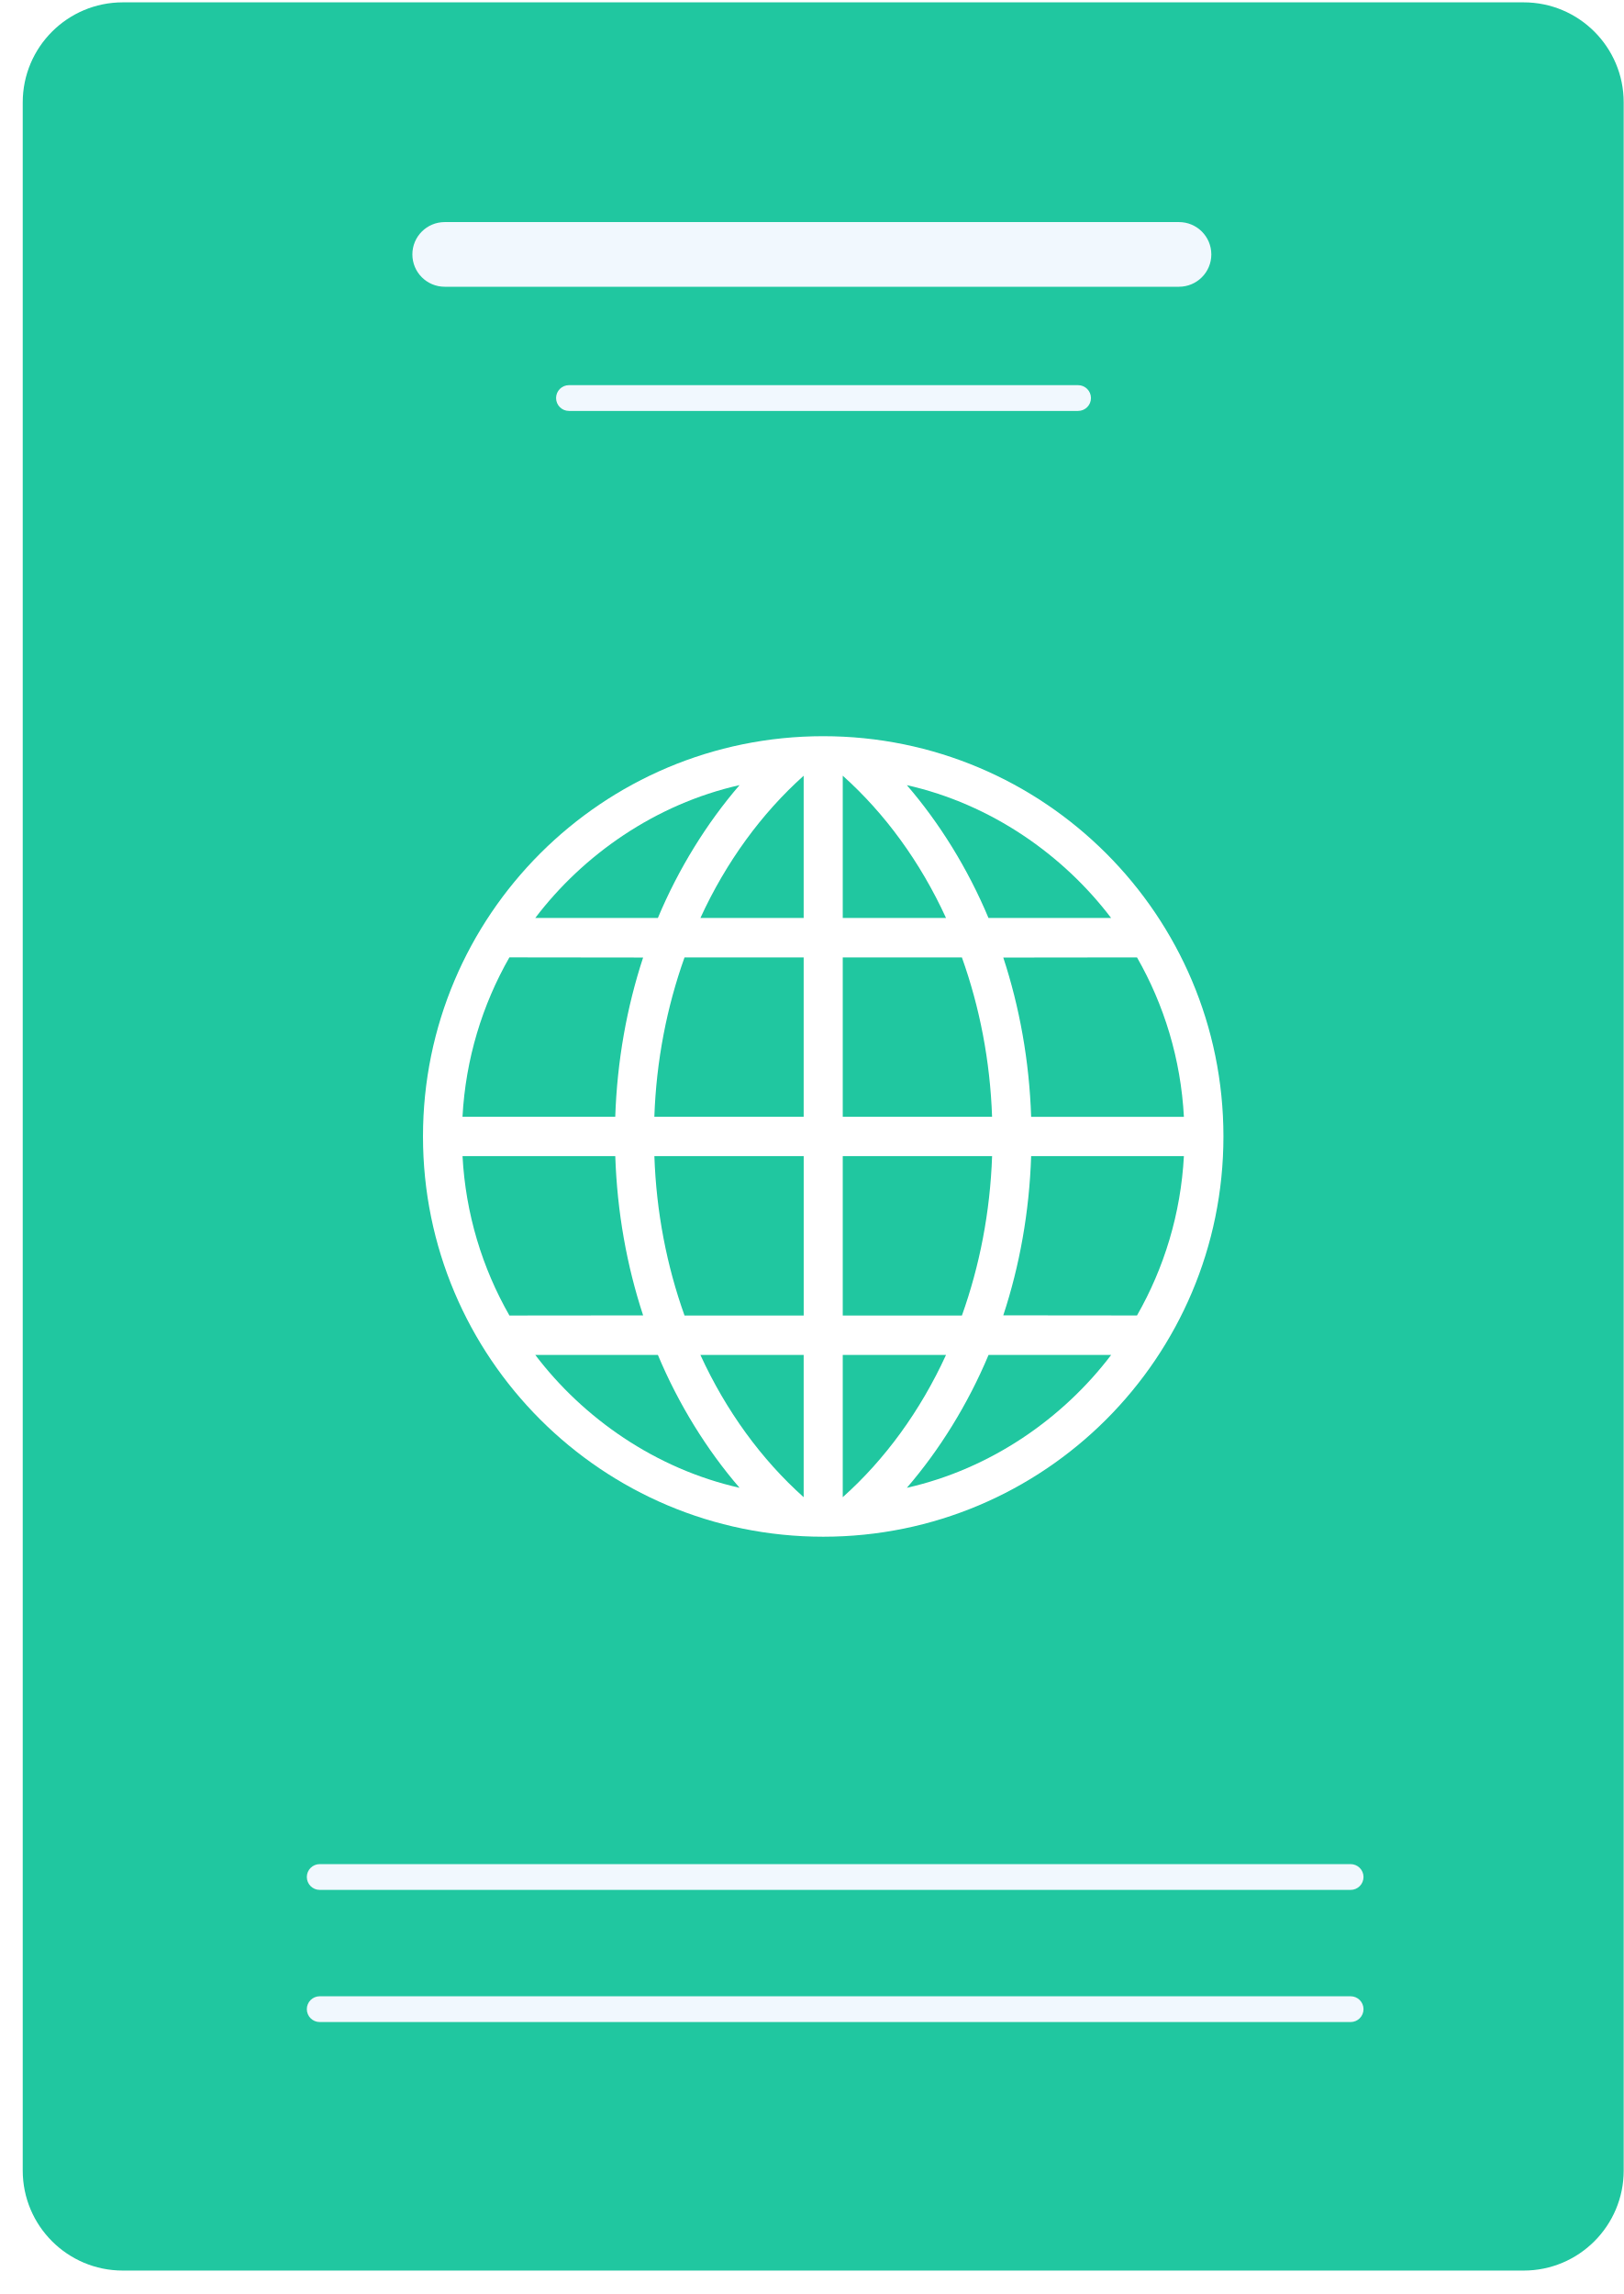
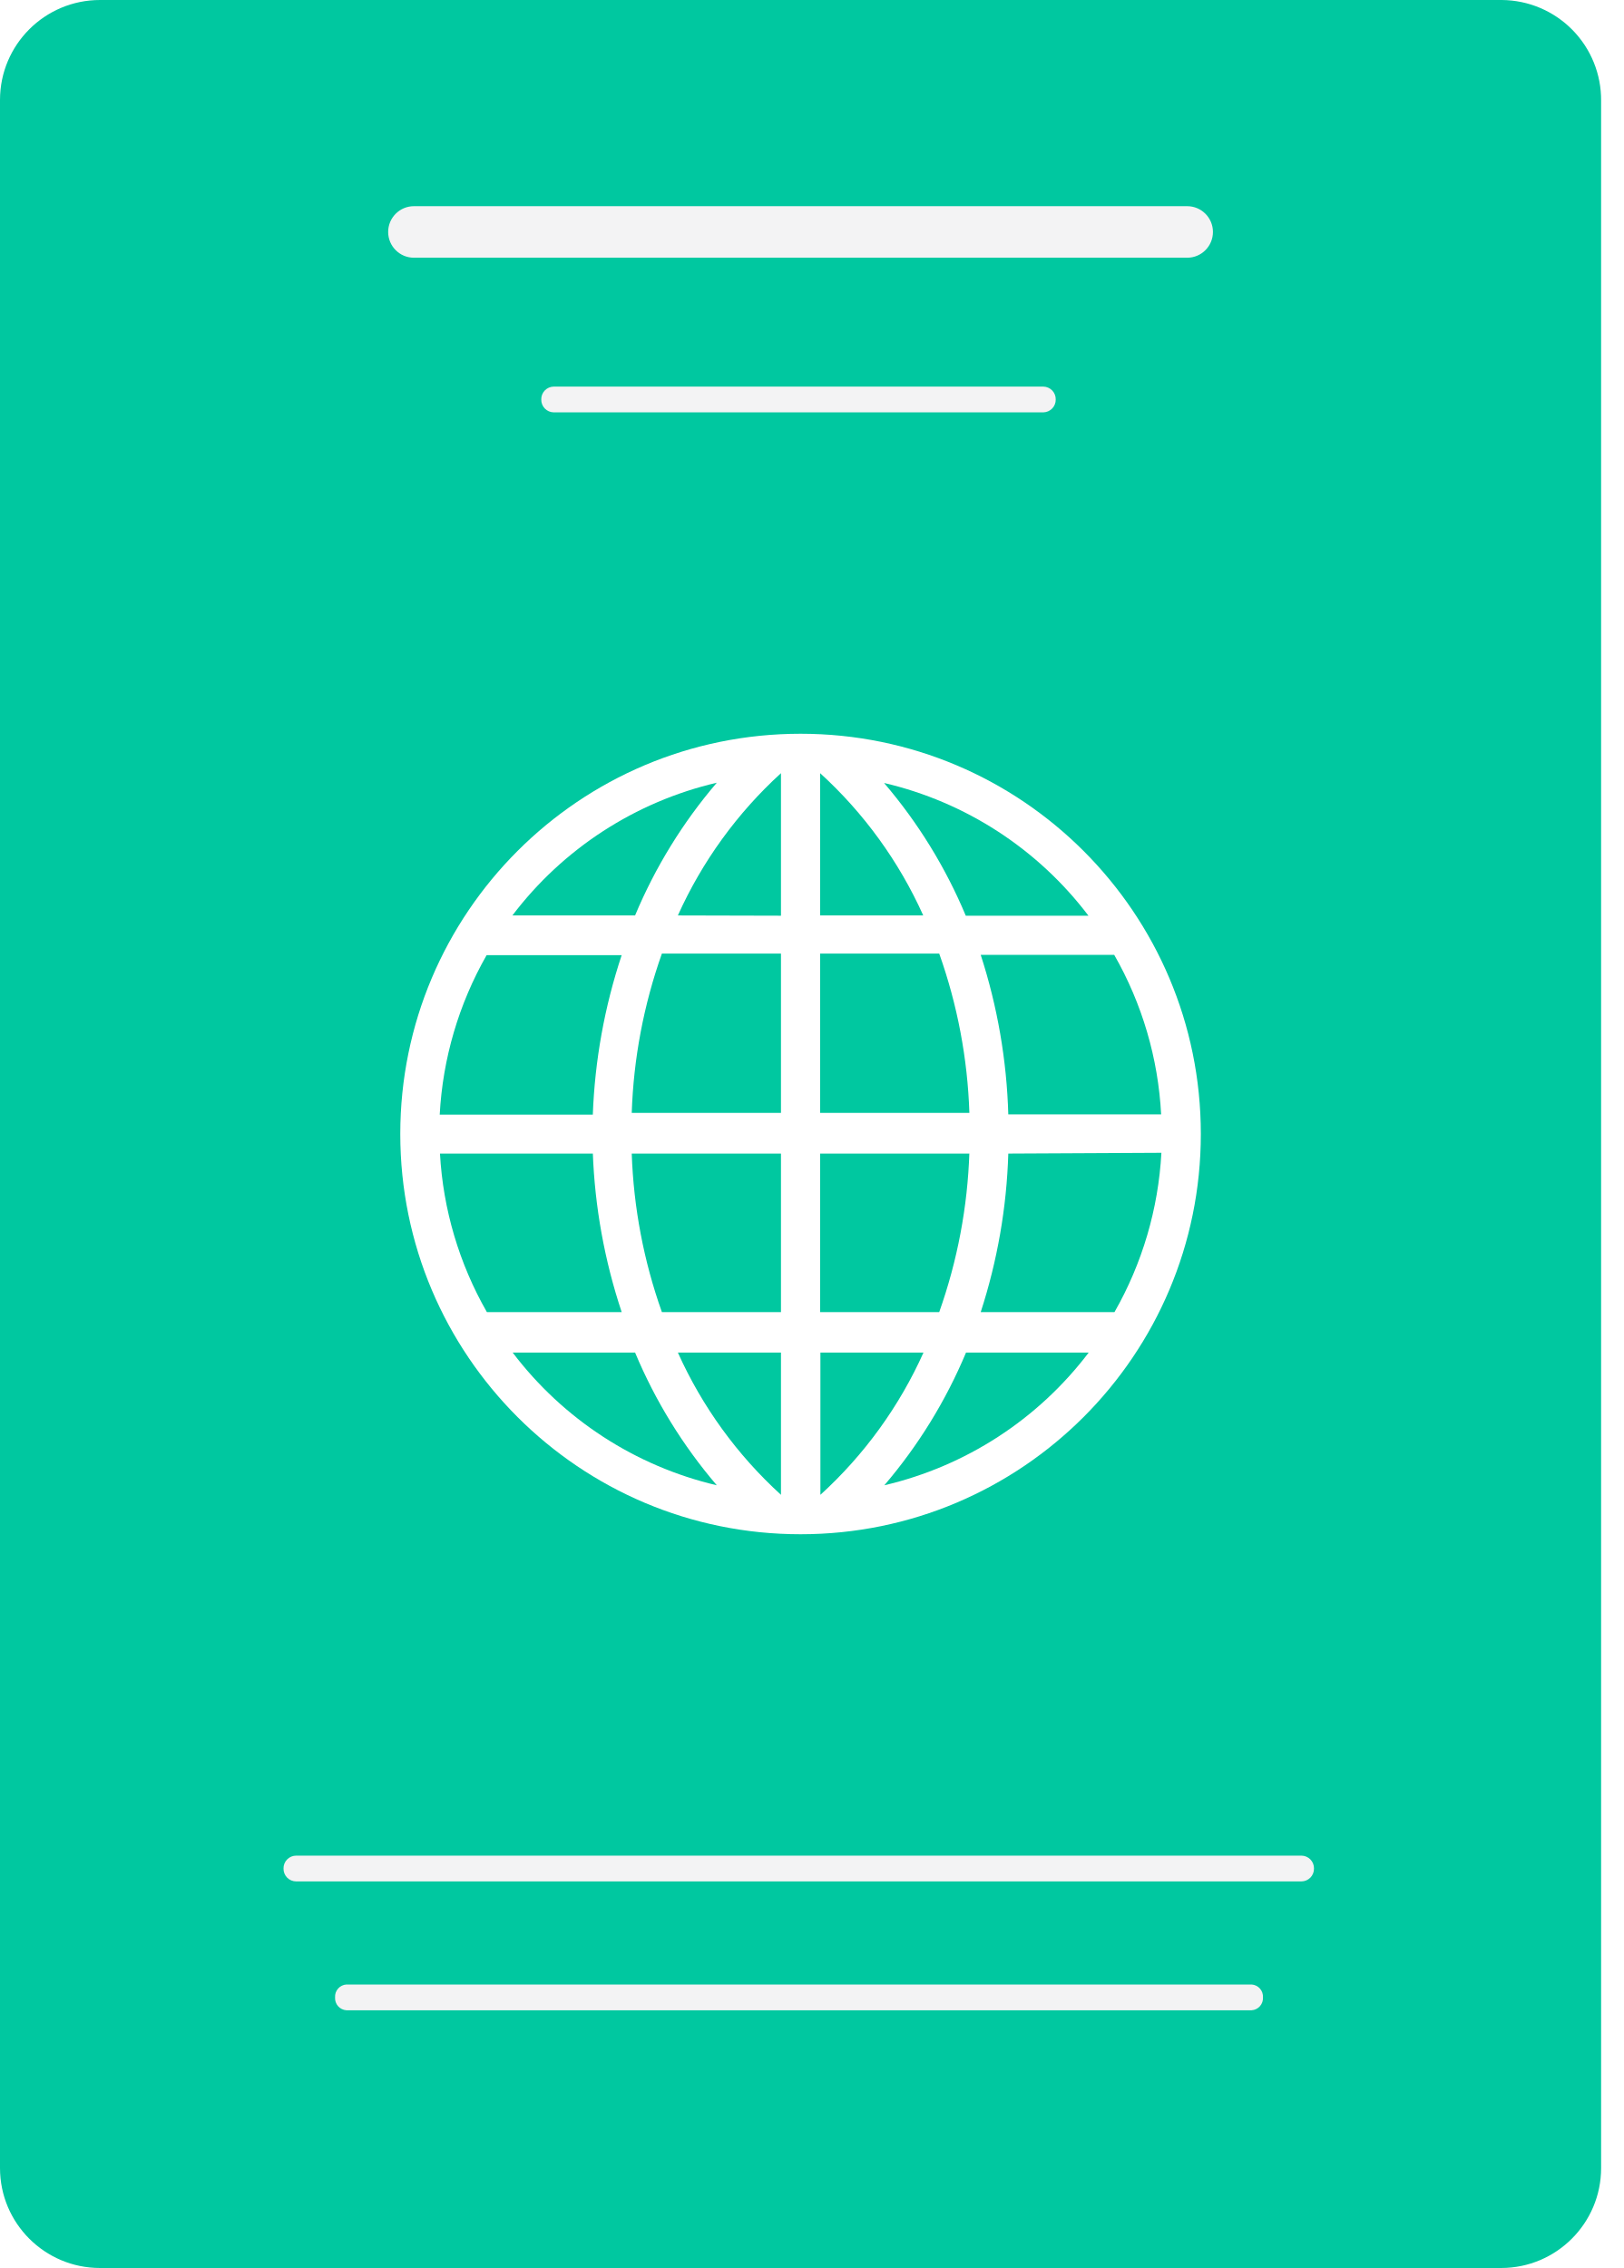
- <svg xmlns="http://www.w3.org/2000/svg" width="63px" height="89px" viewBox="0 0 63 89" version="1.1">
+ <svg xmlns="http://www.w3.org/2000/svg" width="63px" height="88px" viewBox="0 0 63 88" version="1.1">
  <defs />
-   <g id="Page-1" stroke="none" stroke-width="1" fill="none" fill-rule="evenodd">
-     <g id="Desktop-HD" transform="translate(-456, -322)">
-       <g id="Group" transform="translate(456, 322)">
-         <path d="M37.322,37.144 L32.699,37.144 L32.699,43.327 L38.493,43.327 C38.417,41.151 38.012,39.075 37.322,37.144 L37.322,37.144 Z" id="Shape" fill="#20c7a0" />
-         <path d="M32.699,30.095 L32.699,35.614 L36.706,35.614 C35.709,33.439 34.331,31.554 32.699,30.095 L32.699,30.095 Z" id="Shape" fill="#20c7a0" />
-         <path d="M38.494,44.853 L32.699,44.853 L32.699,51.038 L37.323,51.038 C38.012,49.107 38.417,47.031 38.494,44.853 L38.494,44.853 Z" id="Shape" fill="#20c7a0" />
-         <path d="M31.183,58.087 L31.183,52.568 L27.176,52.568 C28.173,54.743 29.549,56.628 31.183,58.087 L31.183,58.087 Z" id="Shape" fill="#20c7a0" />
-         <path d="M36.706,52.567 L32.699,52.567 L32.699,58.086 C34.333,56.628 35.709,54.743 36.706,52.567 L36.706,52.567 Z" id="Shape" fill="#20c7a0" />
-         <path d="M43.112,35.615 C41.259,33.172 38.46,31.198 35.186,30.461 C36.454,31.93 37.554,33.703 38.354,35.615 L43.112,35.615 L43.112,35.615 Z" id="Shape" fill="#20c7a0" />
-         <path d="M35.187,57.722 C38.46,56.984 41.26,55.011 43.113,52.568 L38.356,52.568 C37.555,54.48 36.454,56.253 35.187,57.722 L35.187,57.722 Z" id="Shape" fill="#20c7a0" />
-         <path d="M40.009,44.853 C39.938,47.028 39.561,49.108 38.928,51.031 L44.116,51.036 C45.168,49.196 45.815,47.094 45.936,44.853 L40.009,44.853 L40.009,44.853 L40.009,44.853 Z" id="Shape" fill="#20c7a0" />
-         <path d="M26.56,51.038 L31.184,51.038 L31.184,44.853 L25.39,44.853 C25.465,47.031 25.87,49.107 26.56,51.038 L26.56,51.038 Z" id="Shape" fill="#20c7a0" />
-         <path d="M40.009,43.329 L45.936,43.329 C45.816,41.086 45.169,38.986 44.116,37.144 L38.928,37.15 C39.559,39.074 39.937,41.153 40.009,43.329 L40.009,43.329 Z" id="Shape" fill="#20c7a0" />
-         <path d="M23.873,44.853 L17.946,44.853 L17.946,44.853 C18.066,47.094 18.713,49.196 19.766,51.038 L24.954,51.033 C24.321,49.108 23.945,47.027 23.873,44.853 L23.873,44.853 Z" id="Shape" fill="#20c7a0" />
-         <path d="M24.953,37.149 L19.765,37.143 C18.713,38.985 18.066,41.086 17.945,43.328 L23.872,43.328 C23.945,41.153 24.321,39.074 24.953,37.149 L24.953,37.149 Z" id="Shape" fill="#20c7a0" />
-         <path d="M26.56,37.144 C25.872,39.074 25.465,41.151 25.389,43.327 L31.183,43.327 L31.183,37.144 L26.56,37.144 L26.56,37.144 Z" id="Shape" fill="#20c7a0" />
-         <path d="M28.695,57.722 C27.428,56.253 26.327,54.48 25.527,52.568 L20.77,52.568 C22.623,55.011 25.424,56.984 28.695,57.722 L28.695,57.722 Z" id="Shape" fill="#20c7a0" />
-         <path d="M28.695,30.46 C25.422,31.198 22.623,33.171 20.769,35.614 L25.526,35.614 C26.327,33.702 27.428,31.928 28.695,30.46 L28.695,30.46 Z" id="Shape" fill="#20c7a0" />
-         <path d="M31.183,35.615 L31.183,30.096 C29.551,31.556 28.173,33.441 27.176,35.615 L31.183,35.615 L31.183,35.615 Z" id="Shape" fill="#20c7a0" />
-         <path d="M59.117,0.091 L4.765,0.091 C2.62,0.091 0.882,1.829 0.882,3.973 L0.882,84.208 C0.882,86.353 2.62,88.091 4.765,88.091 L59.118,88.091 C61.262,88.091 63,86.353 63,84.209 L63,3.973 C63,1.829 61.262,0.091 59.117,0.091 L59.117,0.091 Z M31.941,28.562 C40.517,28.562 47.47,35.515 47.47,44.091 C47.47,52.667 40.517,59.62 31.941,59.62 C23.365,59.62 16.412,52.667 16.412,44.091 C16.412,35.515 23.365,28.562 31.941,28.562 L31.941,28.562 Z" id="Shape" fill="#20c7a0" />
-         <rect id="Rectangle-78" fill="#F1F8FE" x="11.905" y="72.322" width="41" height="1" rx="0.5" />
-         <rect id="Rectangle-78" fill="#F1F8FE" x="11.905" y="77.449" width="41" height="1" rx="0.5" />
-         <rect id="Rectangle-80" fill="#F1F8FE" x="16" y="8.616" width="31" height="2.509" rx="1.255" />
-         <rect id="Rectangle-80" fill="#F1F8FE" x="21.576" y="14.943" width="20.754" height="1" rx="0.5" />
+   <g id="Symbols" stroke="none" stroke-width="1" fill="none" fill-rule="evenodd">
+     <g id="icons/passport/hover" transform="translate(-29, -20)" fill-rule="nonzero">
+       <g id="passport_hover" transform="translate(29, 20)">
+         <path d="M36.44,37 L31.82,37 L31.82,43.18 L37.61,43.18 C37.541,41.072 37.146,38.987 36.44,37 Z" id="Shape" fill="#00C8A0" />
+         <path d="M31.82,30 L31.82,35.52 L35.82,35.52 C34.879,33.425 33.517,31.547 31.82,30 L31.82,30 Z" id="Shape-2" fill="#00C8A0" />
+         <path d="M37.61,44.76 L31.82,44.76 L31.82,50.91 L36.44,50.91 C37.146,48.919 37.541,46.831 37.61,44.72 L37.61,44.76 Z" id="Shape-3" fill="#00C8A0" />
+         <path d="M30.3,58 L30.3,52.48 L26.3,52.48 C27.24,54.575 28.602,56.454 30.3,58 L30.3,58 Z" id="Shape-4" fill="#00C8A0" />
+         <path d="M35.83,52.48 L31.83,52.48 L31.83,58 C33.528,56.454 34.89,54.575 35.83,52.48 L35.83,52.48 Z" id="Shape-5" fill="#00C8A0" />
+         <path d="M42.23,35.53 C40.269,32.941 37.463,31.119 34.3,30.38 C35.619,31.921 36.688,33.659 37.47,35.53 L42.23,35.53 Z" id="Shape-6" fill="#00C8A0" />
+         <path d="M34.31,57.63 C37.473,56.89 40.278,55.069 42.24,52.48 L37.48,52.48 C36.697,54.351 35.628,56.089 34.31,57.63 L34.31,57.63 Z" id="Shape-7" fill="#00C8A0" />
+         <path d="M39.12,44.76 C39.057,46.85 38.696,48.921 38.05,50.91 L43.24,50.91 C44.319,49.019 44.942,46.903 45.06,44.73 L39.12,44.76 Z" id="Shape-8" fill="#00C8A0" />
+         <path d="M25.68,50.91 L30.3,50.91 L30.3,44.76 L24.51,44.76 C24.582,46.858 24.976,48.932 25.68,50.91 L25.68,50.91 Z" id="Shape-9" fill="#00C8A0" />
+         <path d="M39.12,43.24 L45.05,43.24 C44.936,41.063 44.313,38.942 43.23,37.05 L38.05,37.05 C38.699,39.052 39.059,41.136 39.12,43.24 Z" id="Shape-10" fill="#00C8A0" />
+         <path d="M23,44.76 L17.07,44.76 C17.19,46.924 17.814,49.029 18.89,50.91 L24.12,50.91 C23.455,48.914 23.078,46.833 23,44.73 L23,44.76 Z" id="Shape-11" fill="#00C8A0" />
+         <path d="M24.12,37.06 L18.88,37.06 C17.8,38.953 17.176,41.073 17.06,43.25 L23,43.25 C23.078,41.144 23.455,39.06 24.12,37.06 L24.12,37.06 Z" id="Shape-12" fill="#00C8A0" />
+         <path d="M25.68,37 C24.975,38.988 24.58,41.072 24.51,43.18 L30.3,43.18 L30.3,37 L25.68,37 Z" id="Shape-13" fill="#00C8A0" />
+         <path d="M27.81,57.63 C26.492,56.089 25.422,54.351 24.64,52.48 L19.89,52.48 C21.85,55.067 24.651,56.888 27.81,57.63 L27.81,57.63 Z" id="Shape-14" fill="#00C8A0" />
+         <path d="M27.81,30.37 C24.647,31.11 21.842,32.931 19.88,35.52 L24.64,35.52 C25.422,33.649 26.492,31.911 27.81,30.37 Z" id="Shape-15" fill="#00C8A0" />
+         <path d="M30.3,35.53 L30.3,30 C28.603,31.547 27.242,33.426 26.3,35.52 L30.3,35.53 Z" id="Shape-16" fill="#00C8A0" />
+         <path d="M58.24,0 L3.88,0 C1.737,-1.31212628e-16 2.62425255e-16,1.737 0,3.88 C0,3.88 0,3.88 0,3.88 L0,84.12 C2.62425255e-16,86.263 1.737,88 3.88,88 L58.24,88 C60.383,88 62.12,86.263 62.12,84.12 L62.12,3.91 C62.128,2.881 61.727,1.891 61.005,1.158 C60.283,0.424 59.299,0.008 58.27,0 L58.24,0 Z M31.06,28.47 C39.637,28.47 46.59,35.423 46.59,44 C46.59,52.577 39.637,59.53 31.06,59.53 C22.483,59.53 15.53,52.577 15.53,44 C15.53,35.423 22.483,28.47 31.06,28.47 Z" id="Shape-17" fill="#00C8A0" />
+         <path d="M11.49,72 L50.49,72 C50.622,72 50.748,72.053 50.84,72.147 C50.932,72.241 50.983,72.368 50.98,72.5 L50.98,72.5 C50.983,72.632 50.932,72.759 50.84,72.853 C50.748,72.947 50.622,73 50.49,73 L11.49,73 C11.358,73 11.232,72.947 11.14,72.853 C11.048,72.759 10.997,72.632 11,72.5 L11,72.5 C10.997,72.368 11.048,72.241 11.14,72.147 C11.232,72.053 11.358,72 11.49,72 Z" id="Rectangle-78" fill="#F3F3F4" />
+         <path d="M13.44,77 L48.56,77 C48.685,77.008 48.801,77.065 48.884,77.159 C48.966,77.252 49.008,77.375 49,77.5 L49,77.5 C49.008,77.625 48.966,77.748 48.884,77.841 C48.801,77.935 48.685,77.992 48.56,78 L13.44,78 C13.315,77.992 13.199,77.935 13.116,77.841 C13.034,77.748 12.992,77.625 13,77.5 L13,77.5 C12.992,77.375 13.034,77.252 13.116,77.159 C13.199,77.065 13.315,77.008 13.44,77 Z" id="Rectangle-78-2" fill="#F3F3F4" />
+         <path d="M21.48,15 L40.48,15 C40.61,15.003 40.734,15.057 40.824,15.151 C40.914,15.244 40.963,15.37 40.96,15.5 L40.96,15.5 C40.963,15.63 40.914,15.756 40.824,15.849 C40.734,15.943 40.61,15.997 40.48,16 L21.48,16 C21.35,15.997 21.226,15.943 21.136,15.849 C21.046,15.756 20.997,15.63 21,15.5 L21,15.5 C20.997,15.37 21.046,15.244 21.136,15.151 C21.226,15.057 21.35,15.003 21.48,15 Z" id="Rectangle-80-2" fill="#F3F3F4" />
+         <rect id="Rectangle-path" fill="#F3F3F4" x="15.06" y="8" width="32" height="2" rx="1" />
      </g>
    </g>
  </g>
</svg>
